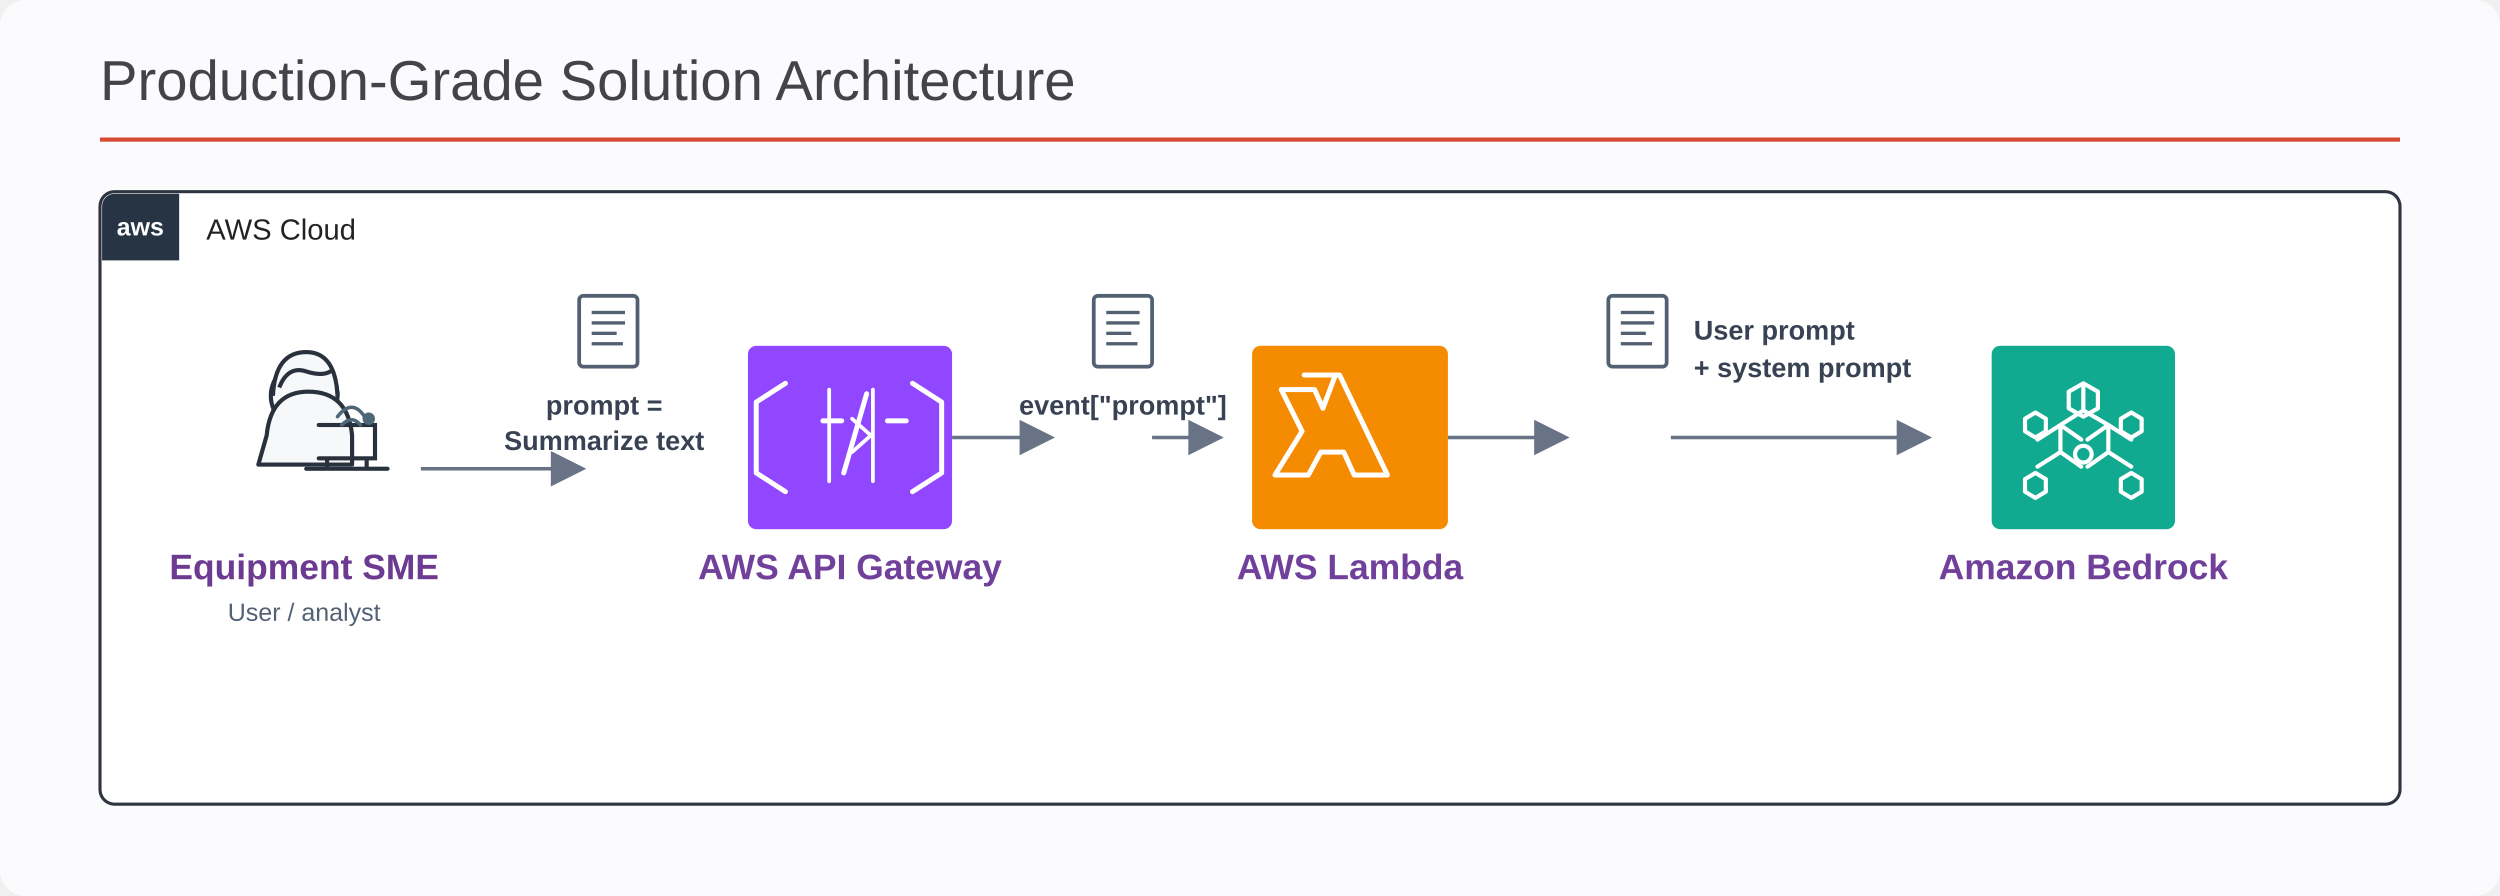
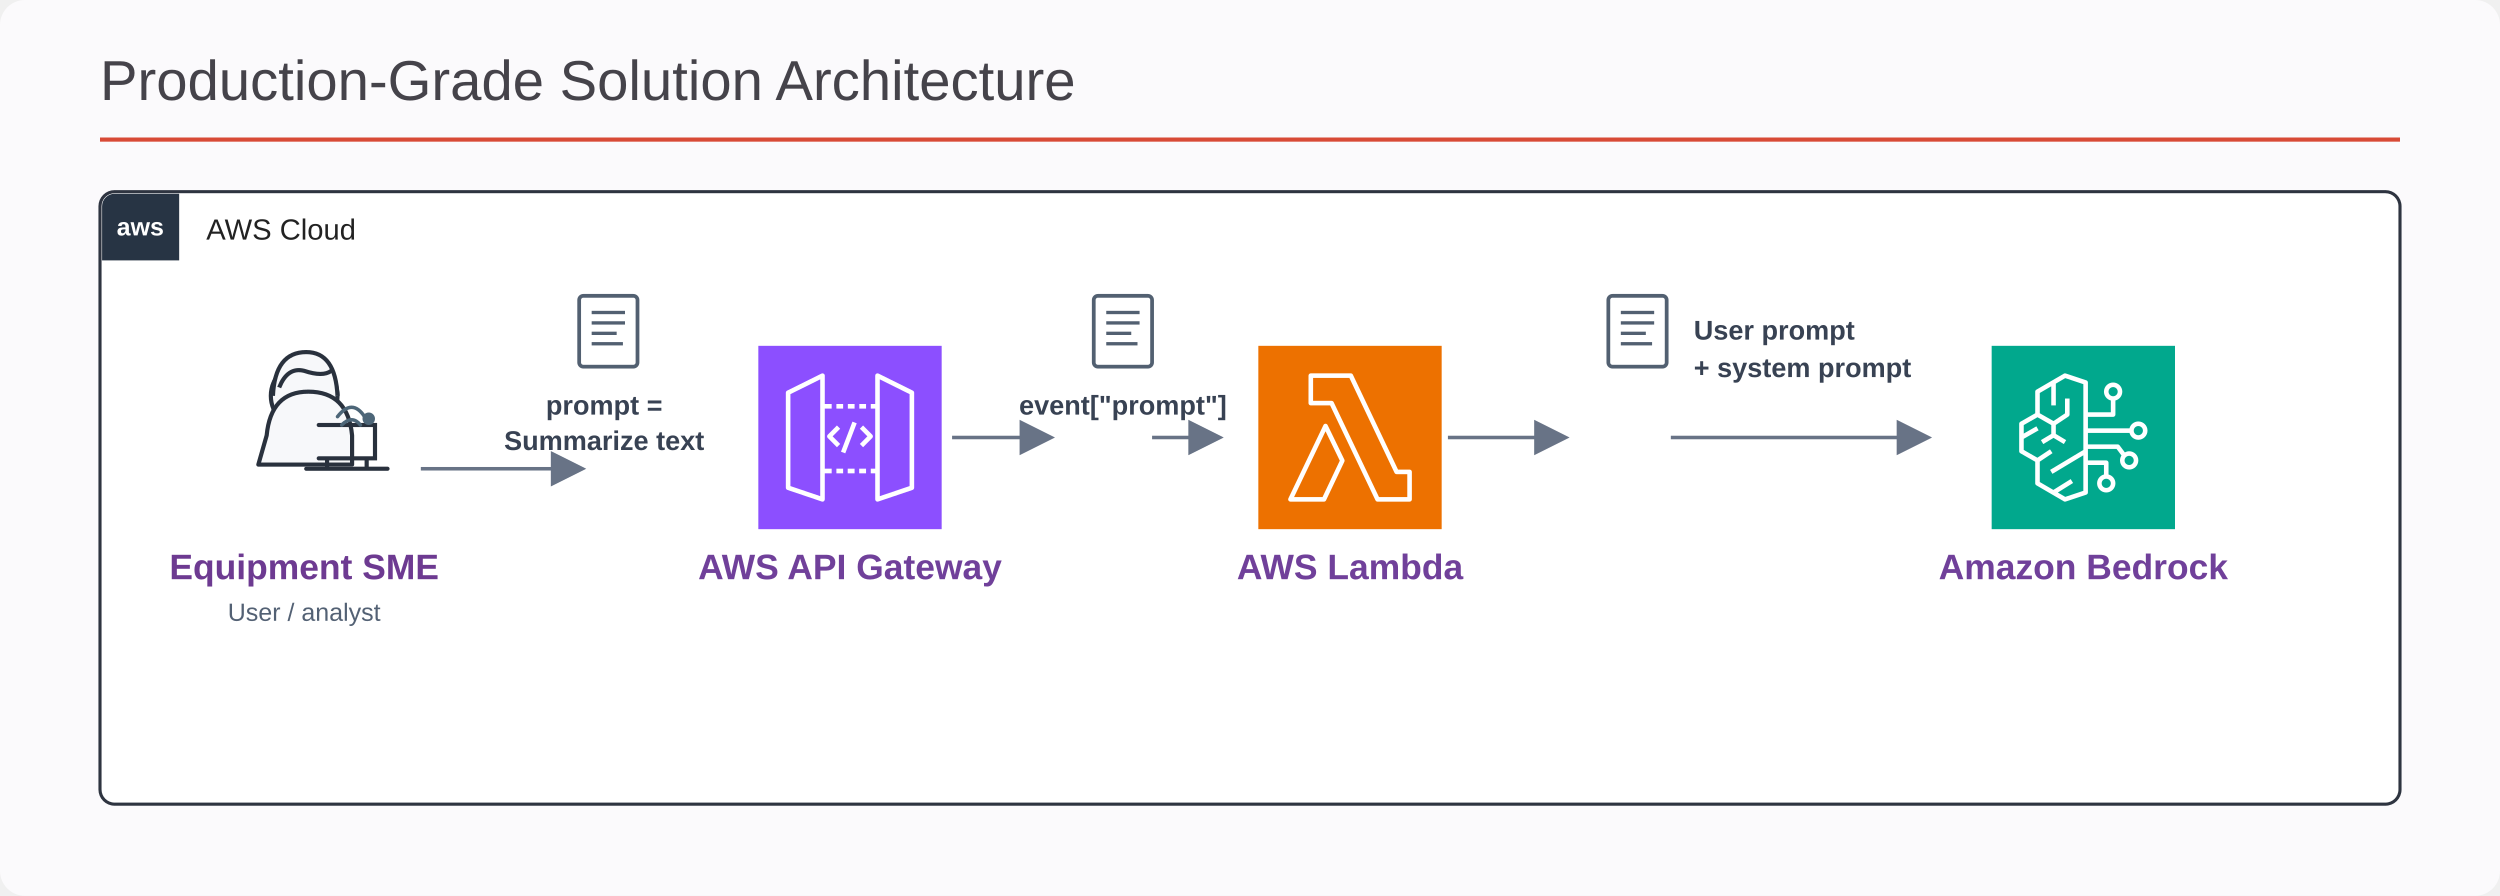
<svg xmlns="http://www.w3.org/2000/svg" width="1200" height="430" viewBox="0 0 1200 430" role="img" aria-labelledby="title description">
  <defs>
    <marker id="arrow" markerWidth="10" markerHeight="10" refX="8" refY="5" orient="auto">
      <path d="M0 0 L10 5 L0 10 Z" fill="#687386" />
    </marker>
    <style>
      text { font-family: Arial, Helvetica, sans-serif; }
      .service-label { font-size: 17px; font-weight: 700; }
      .flow-label { font-size: 13px; font-weight: 600; fill: #384253; }
      .caption { font-size: 12px; fill: #536174; }
    </style>
  </defs>
  <rect width="1200" height="430" rx="12" fill="#fbfafc" />
  <text x="48" y="48" font-size="27" font-weight="400" fill="#45434a">Production-Grade Solution Architecture</text>
  <path d="M48 67 H1152" stroke="#d84a36" stroke-width="2" />
  <rect x="48" y="92" width="1104" height="294" rx="7" fill="#fff" stroke="#2e3440" stroke-width="1.5" />
  <path d="M49 99a6 6 0 0 1 6-6h31v32H49z" fill="#273444" />
  <text x="56" y="113" font-size="12" font-weight="700" fill="#fff">aws</text>
  <text x="99" y="115" font-size="14" fill="#222">AWS Cloud</text>
  <g aria-label="Equipment SME">
    <circle cx="146" cy="190" r="16" fill="#f7f8fa" stroke="#29313d" stroke-width="2" />
    <path d="M131 190q1-21 16-21 14 0 15 21m-28-4q4-10 12-8 9 3 13 0m-31 31q2-21 20-21 19 0 21 21v14h-45z" fill="#f7f8fa" stroke="#29313d" stroke-width="2" stroke-linejoin="round" />
    <path d="M153 204h27v16h-27m4 0v5m19-5v5m-29 0h39" fill="none" stroke="#29313d" stroke-width="2" stroke-linecap="round" />
    <path d="M162 200q7-9 13 0m-11 4q5-5 9 0" fill="none" stroke="#4d6678" stroke-width="1.7" stroke-linecap="round" />
    <circle cx="177" cy="201" r="3" fill="#4d6678" />
    <text x="146" y="278" text-anchor="middle" class="service-label" fill="#6d3a91">Equipment SME</text>
    <text x="146" y="298" text-anchor="middle" class="caption">User / analyst</text>
  </g>
  <g aria-label="Summarization request">
    <rect x="278" y="142" width="28" height="34" rx="2" fill="#fff" stroke="#526071" stroke-width="1.8" />
    <path d="M284 150h16m-16 5h16m-16 5h12m-12 5h15" stroke="#526071" stroke-width="1.6" />
    <text x="290" y="199" text-anchor="middle" class="flow-label">prompt =</text>
    <text x="290" y="216" text-anchor="middle" class="flow-label">Summarize text</text>
  </g>
  <path d="M202 225 H278" fill="none" stroke="#687386" stroke-width="1.7" marker-end="url(#arrow)" />
  <g aria-label="Amazon API Gateway">
-     <rect x="359" y="166" width="98" height="88" rx="4" fill="#9146ff" />
-     <path d="M377 184l-14 9v34l14 9m61-52 14 9v34l-14 9m-22-47-11 38m-10-25h9m22 0h9" fill="none" stroke="#fff" stroke-width="2.4" stroke-linecap="round" stroke-linejoin="round" />
-     <path d="M398 187v44m21-44v44m-10-30 9 8-9 8" fill="none" stroke="#fff" stroke-width="1.8" stroke-linecap="round" stroke-linejoin="round" />
+     <g transform="translate(364 166) scale(1.1)">
+       <g id="api-icon-0">
+         <g id="api-icon-1">
+           <rect id="api-icon-2" width="80" height="80" fill="#8C4FFF" />
+         </g>
+         <g id="api-icon-3">
+           <path id="api-icon-4" fill-rule="evenodd" clip-rule="evenodd" d="M34.065 55.632H37V53.615H34.065V55.632ZM39 55.632H42V53.615H39V55.632ZM27 14.63L14 21.082V61.193L27 65.59V14.63ZM29 27.393V53.615H32V55.632H29V66.992C29 67.316 28.845 67.621 28.584 67.81C28.412 67.936 28.207 68 28 68C27.894 68 27.786 67.983 27.682 67.948L12.682 62.876C12.274 62.737 12 62.352 12 61.92V20.454C12 20.07 12.217 19.718 12.559 19.549L27.559 12.104C27.868 11.95 28.235 11.968 28.528 12.152C28.821 12.336 29 12.66 29 13.009V25.376H32V27.393H29ZM44 55.632H47V53.615H44V55.632ZM44.065 27.393H47V25.376H44.065V27.393ZM39.065 27.393H42V25.376H39.065V27.393ZM34.065 27.393H37V25.376H34.065V27.393ZM66 21.082L53 14.63V65.59L66 61.193V21.082ZM68 61.92C68 62.352 67.726 62.737 67.318 62.876L52.318 67.948C52.214 67.983 52.106 68 52 68C51.793 68 51.588 67.936 51.416 67.81C51.155 67.621 51 67.316 51 66.992V55.632H49.065V53.615H51V27.393H49.065V25.376H51V13.009C51 12.66 51.179 12.336 51.472 12.152C51.765 11.968 52.131 11.95 52.441 12.104L67.441 19.549C67.783 19.718 68 20.07 68 20.454V61.92ZM42.934 33.807L41.066 33.083L36.066 46.194L37.934 46.918L42.934 33.807ZM49.707 40.209C50.098 39.815 50.098 39.176 49.707 38.783L45.707 34.749L44.293 36.175L47.586 39.496L44.293 42.817L45.707 44.243L49.707 40.209ZM34.293 44.243L30.293 40.209C29.902 39.815 29.902 39.176 30.293 38.783L34.293 34.749L35.707 36.175L32.414 39.496L35.707 42.817L34.293 44.243Z" fill="white" />
+         </g>
+       </g>
+     </g>
    <text x="408" y="278" text-anchor="middle" class="service-label" fill="#70409a">AWS API Gateway</text>
  </g>
  <g aria-label="Lambda event prompt">
    <rect x="525" y="142" width="28" height="34" rx="2" fill="#fff" stroke="#526071" stroke-width="1.8" />
    <path d="M531 150h16m-16 5h16m-16 5h12m-12 5h15" stroke="#526071" stroke-width="1.6" />
    <text x="539" y="199" text-anchor="middle" class="flow-label">event["prompt"]</text>
  </g>
  <path d="M457 210 H503" fill="none" stroke="#687386" stroke-width="1.7" marker-end="url(#arrow)" />
  <g aria-label="AWS Lambda">
-     <rect x="601" y="166" width="94" height="88" rx="4" fill="#f58b00" />
-     <path d="M626 180h17l23 48h-16l-5-11h-11l-6 11h-16l13-21-10-20h16l4 9 6-16h-10z" fill="none" stroke="#fff" stroke-width="2.4" stroke-linejoin="round" />
+     <g transform="translate(604 166) scale(1.1)">
+       <g id="lambda-icon-0" stroke="none" stroke-width="1" fill="none" fill-rule="evenodd">
+         <g id="lambda-icon-1" fill="#ED7100">
+           <rect id="lambda-icon-2" x="0" y="0" width="80" height="80" />
+         </g>
+         <path d="M28.008,66 L15.591,66 L29.324,37.296 L35.546,50.106 L28.008,66 Z M30.22,34.553 C30.051,34.208 29.7,33.989 29.318,33.989 L29.315,33.989 C28.929,33.99 28.578,34.211 28.412,34.558 L13.098,66.569 C12.95,66.879 12.971,67.243 13.155,67.534 C13.337,67.824 13.658,68 14.002,68 L28.642,68 C29.03,68 29.382,67.777 29.548,67.428 L37.564,50.528 C37.693,50.254 37.692,49.937 37.559,49.665 L30.22,34.553 Z M64.995,66 L52.659,66 L32.867,24.57 C32.701,24.222 32.349,24 31.962,24 L23.89,24 L23.899,14 L39.72,14 L59.42,55.429 C59.586,55.777 59.939,56 60.326,56 L64.995,56 L64.995,66 Z M65.998,54 L60.96,54 L41.259,12.571 C41.094,12.223 40.741,12 40.353,12 L22.898,12 C22.345,12 21.896,12.447 21.895,12.999 L21.884,24.999 C21.884,25.265 21.989,25.519 22.178,25.707 C22.365,25.895 22.62,26 22.887,26 L31.329,26 L51.122,67.43 C51.289,67.778 51.639,68 52.026,68 L65.998,68 C66.552,68 67,67.552 67,67 L67,55 C67,54.448 66.552,54 65.998,54 L65.998,54 Z" id="lambda-icon-3" fill="#FFFFFF" />
+       </g>
+     </g>
    <text x="648" y="278" text-anchor="middle" class="service-label" fill="#70409a">AWS Lambda</text>
  </g>
  <path d="M553 210 H584" fill="none" stroke="#687386" stroke-width="1.7" marker-end="url(#arrow)" />
  <g aria-label="User and system prompts">
    <rect x="772" y="142" width="28" height="34" rx="2" fill="#fff" stroke="#526071" stroke-width="1.8" />
    <path d="M778 150h16m-16 5h16m-16 5h12m-12 5h15" stroke="#526071" stroke-width="1.6" />
    <text x="813" y="163" class="flow-label">User prompt</text>
    <text x="813" y="181" class="flow-label">+ system prompt</text>
  </g>
  <path d="M695 210 H750" fill="none" stroke="#687386" stroke-width="1.7" marker-end="url(#arrow)" />
  <g aria-label="Amazon Bedrock">
-     <rect x="956" y="166" width="88" height="88" rx="4" fill="#12a991" />
-     <g fill="none" stroke="#fff" stroke-width="2" stroke-linecap="round" stroke-linejoin="round">
-       <path d="M1000 185v12m0 0-11 7m11-7 12 7m-23 0v13m23-13v13m-23-13-11 7m11-7 10 7m13-7 11 7m-11-7-10 7m-13 6-11 7m11-7 10 7m13-7 11 7m-11-7-10 7" />
-       <path d="M1000 184l7 4v8l-7 4-7-4v-8zm-23 14 5 3v6l-5 3-5-3v-6zm46 0 5 3v6l-5 3-5-3v-6zm-46 29 5 3v6l-5 3-5-3v-6zm46 0 5 3v6l-5 3-5-3v-6z" />
-       <circle cx="1000" cy="218" r="4" />
+     <g transform="translate(956 166) scale(1.1)">
+       <g id="bedrock-icon-0" stroke="none" stroke-width="1" fill="none" fill-rule="evenodd">
+         <g id="bedrock-icon-1" fill="#01A88D">
+           <rect id="bedrock-icon-2" x="0" y="0" width="80" height="80" />
+         </g>
+         <g id="bedrock-icon-3" transform="translate(12, 12)" fill="#FFFFFF">
+           <path d="M52,27 C50.897,27 50,26.103 50,25 C50,23.897 50.897,23 52,23 C53.103,23 54,23.897 54,25 C54,26.103 53.103,27 52,27 L52,27 Z M20.113,53.908 L16.865,52.014 L23.53,47.848 L22.47,46.152 L14.913,50.875 L9,47.426 L9,38.535 L14.555,34.832 L13.445,33.168 L7.959,36.825 L2,33.42 L2,28.58 L8.496,24.868 L7.504,23.132 L2,26.277 L2,22.58 L8,19.152 L14,22.58 L14,26.434 L9.485,29.143 L10.515,30.857 L15,28.166 L19.485,30.857 L20.515,29.143 L16,26.434 L16,22.535 L21.555,18.832 C21.833,18.646 22,18.334 22,18 L22,11 L20,11 L20,17.465 L14.959,20.825 L9,17.42 L9,8.574 L14,5.658 L14,14 L16,14 L16,4.491 L20.113,2.092 L28,4.721 L28,33.434 L13.485,42.143 L14.515,43.857 L28,35.766 L28,51.279 L20.113,53.908 Z M50,38 C50,39.103 49.103,40 48,40 C46.897,40 46,39.103 46,38 C46,36.897 46.897,36 48,36 C49.103,36 50,36.897 50,38 L50,38 Z M40,48 C40,49.103 39.103,50 38,50 C36.897,50 36,49.103 36,48 C36,46.897 36.897,46 38,46 C39.103,46 40,46.897 40,48 L40,48 Z M39,8 C39,6.897 39.897,6 41,6 C42.103,6 43,6.897 43,8 C43,9.103 42.103,10 41,10 C39.897,10 39,9.103 39,8 L39,8 Z M52,21 C50.141,21 48.589,22.28 48.142,24 L30,24 L30,19 L41,19 C41.553,19 42,18.552 42,18 L42,11.858 C43.72,11.411 45,9.858 45,8 C45,5.794 43.206,4 41,4 C38.794,4 37,5.794 37,8 C37,9.858 38.28,11.411 40,11.858 L40,17 L30,17 L30,4 C30,3.569 29.725,3.188 29.316,3.051 L20.316,0.051 C20.042,-0.039 19.744,-0.009 19.496,0.136 L7.496,7.136 C7.188,7.315 7,7.645 7,8 L7,17.42 L0.504,21.132 C0.192,21.31 0,21.641 0,22 L0,34 C0,34.359 0.192,34.69 0.504,34.868 L7,38.58 L7,48 C7,48.355 7.188,48.685 7.496,48.864 L19.496,55.864 C19.65,55.954 19.825,56 20,56 C20.106,56 20.213,55.983 20.316,55.949 L29.316,52.949 C29.725,52.812 30,52.431 30,52 L30,40 L37,40 L37,44.142 C35.28,44.589 34,46.142 34,48 C34,50.206 35.794,52 38,52 C40.206,52 42,50.206 42,48 C42,46.142 40.72,44.589 39,44.142 L39,39 C39,38.448 38.553,38 38,38 L30,38 L30,33 L42.5,33 L44.638,35.85 C44.239,36.472 44,37.207 44,38 C44,40.206 45.794,42 48,42 C50.206,42 52,40.206 52,38 C52,35.794 50.206,34 48,34 C47.316,34 46.682,34.188 46.119,34.492 L43.8,31.4 C43.611,31.148 43.314,31 43,31 L30,31 L30,26 L48.142,26 C48.589,27.72 50.141,29 52,29 C54.206,29 56,27.206 56,25 C56,22.794 54.206,21 52,21 L52,21 Z" id="bedrock-icon-4" />
+         </g>
+       </g>
    </g>
    <text x="1000" y="278" text-anchor="middle" class="service-label" fill="#70409a">Amazon Bedrock</text>
  </g>
  <path d="M802 210 H924" fill="none" stroke="#687386" stroke-width="1.7" marker-end="url(#arrow)" />
</svg>
